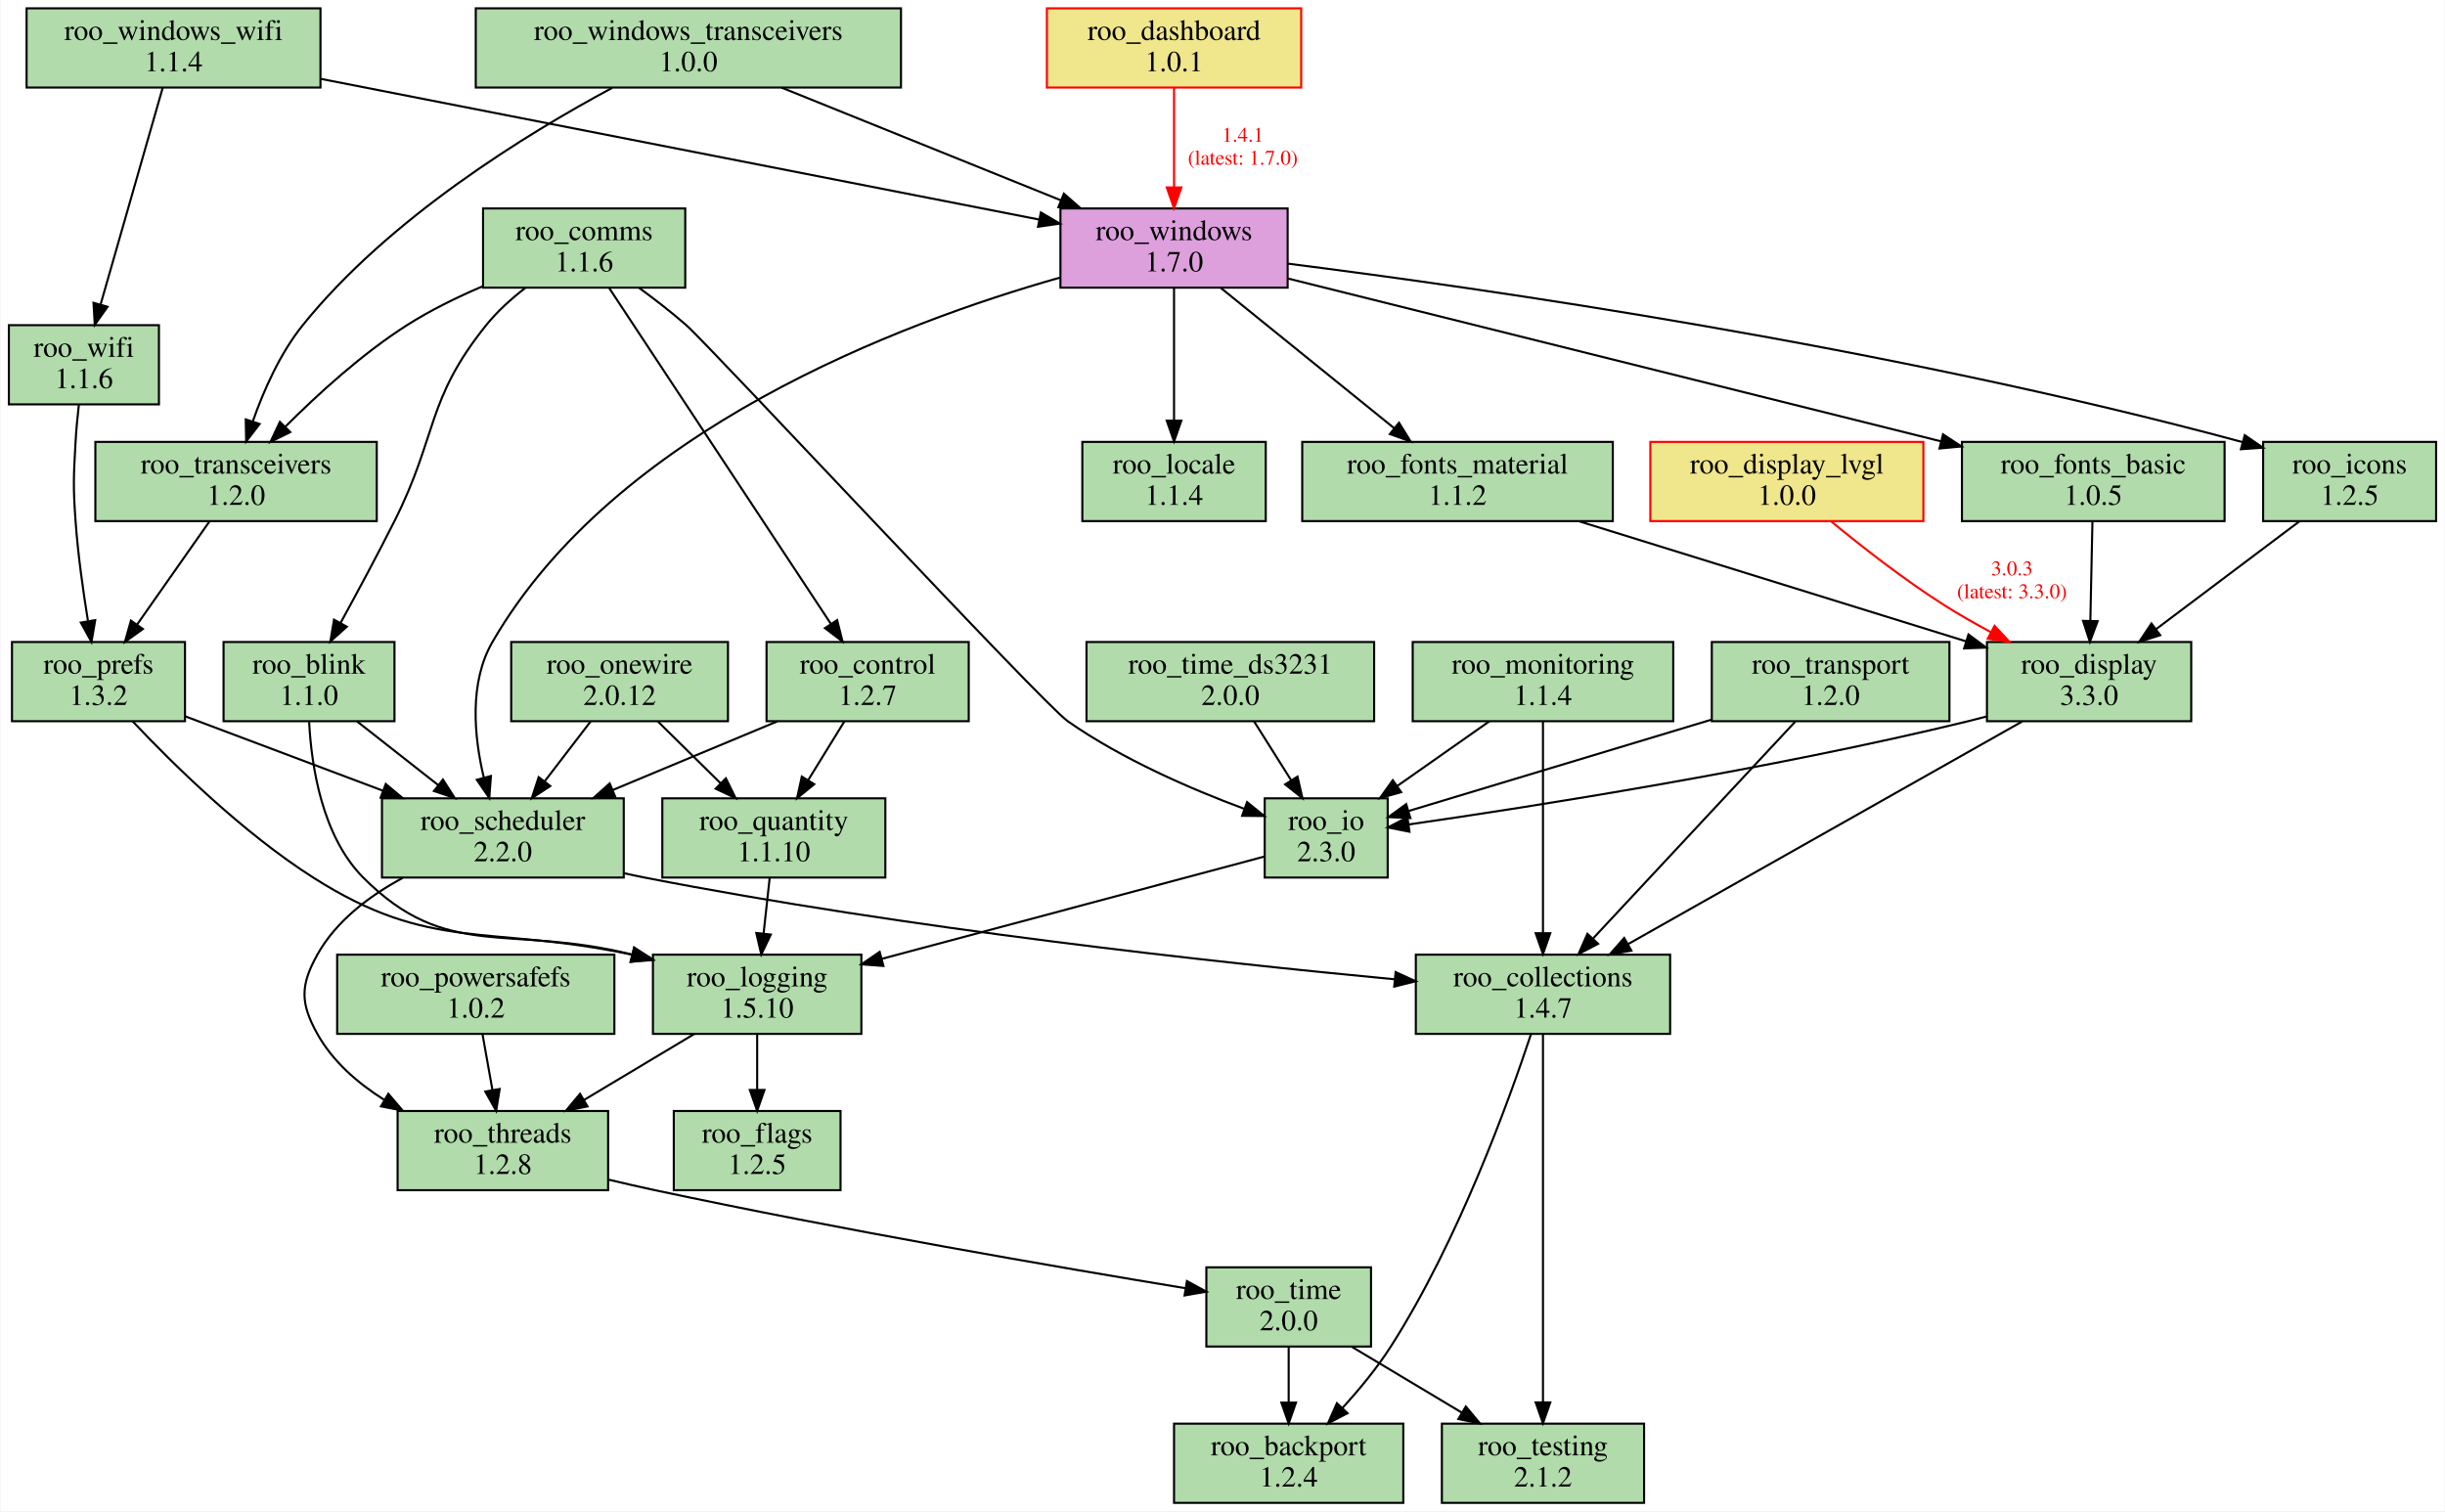
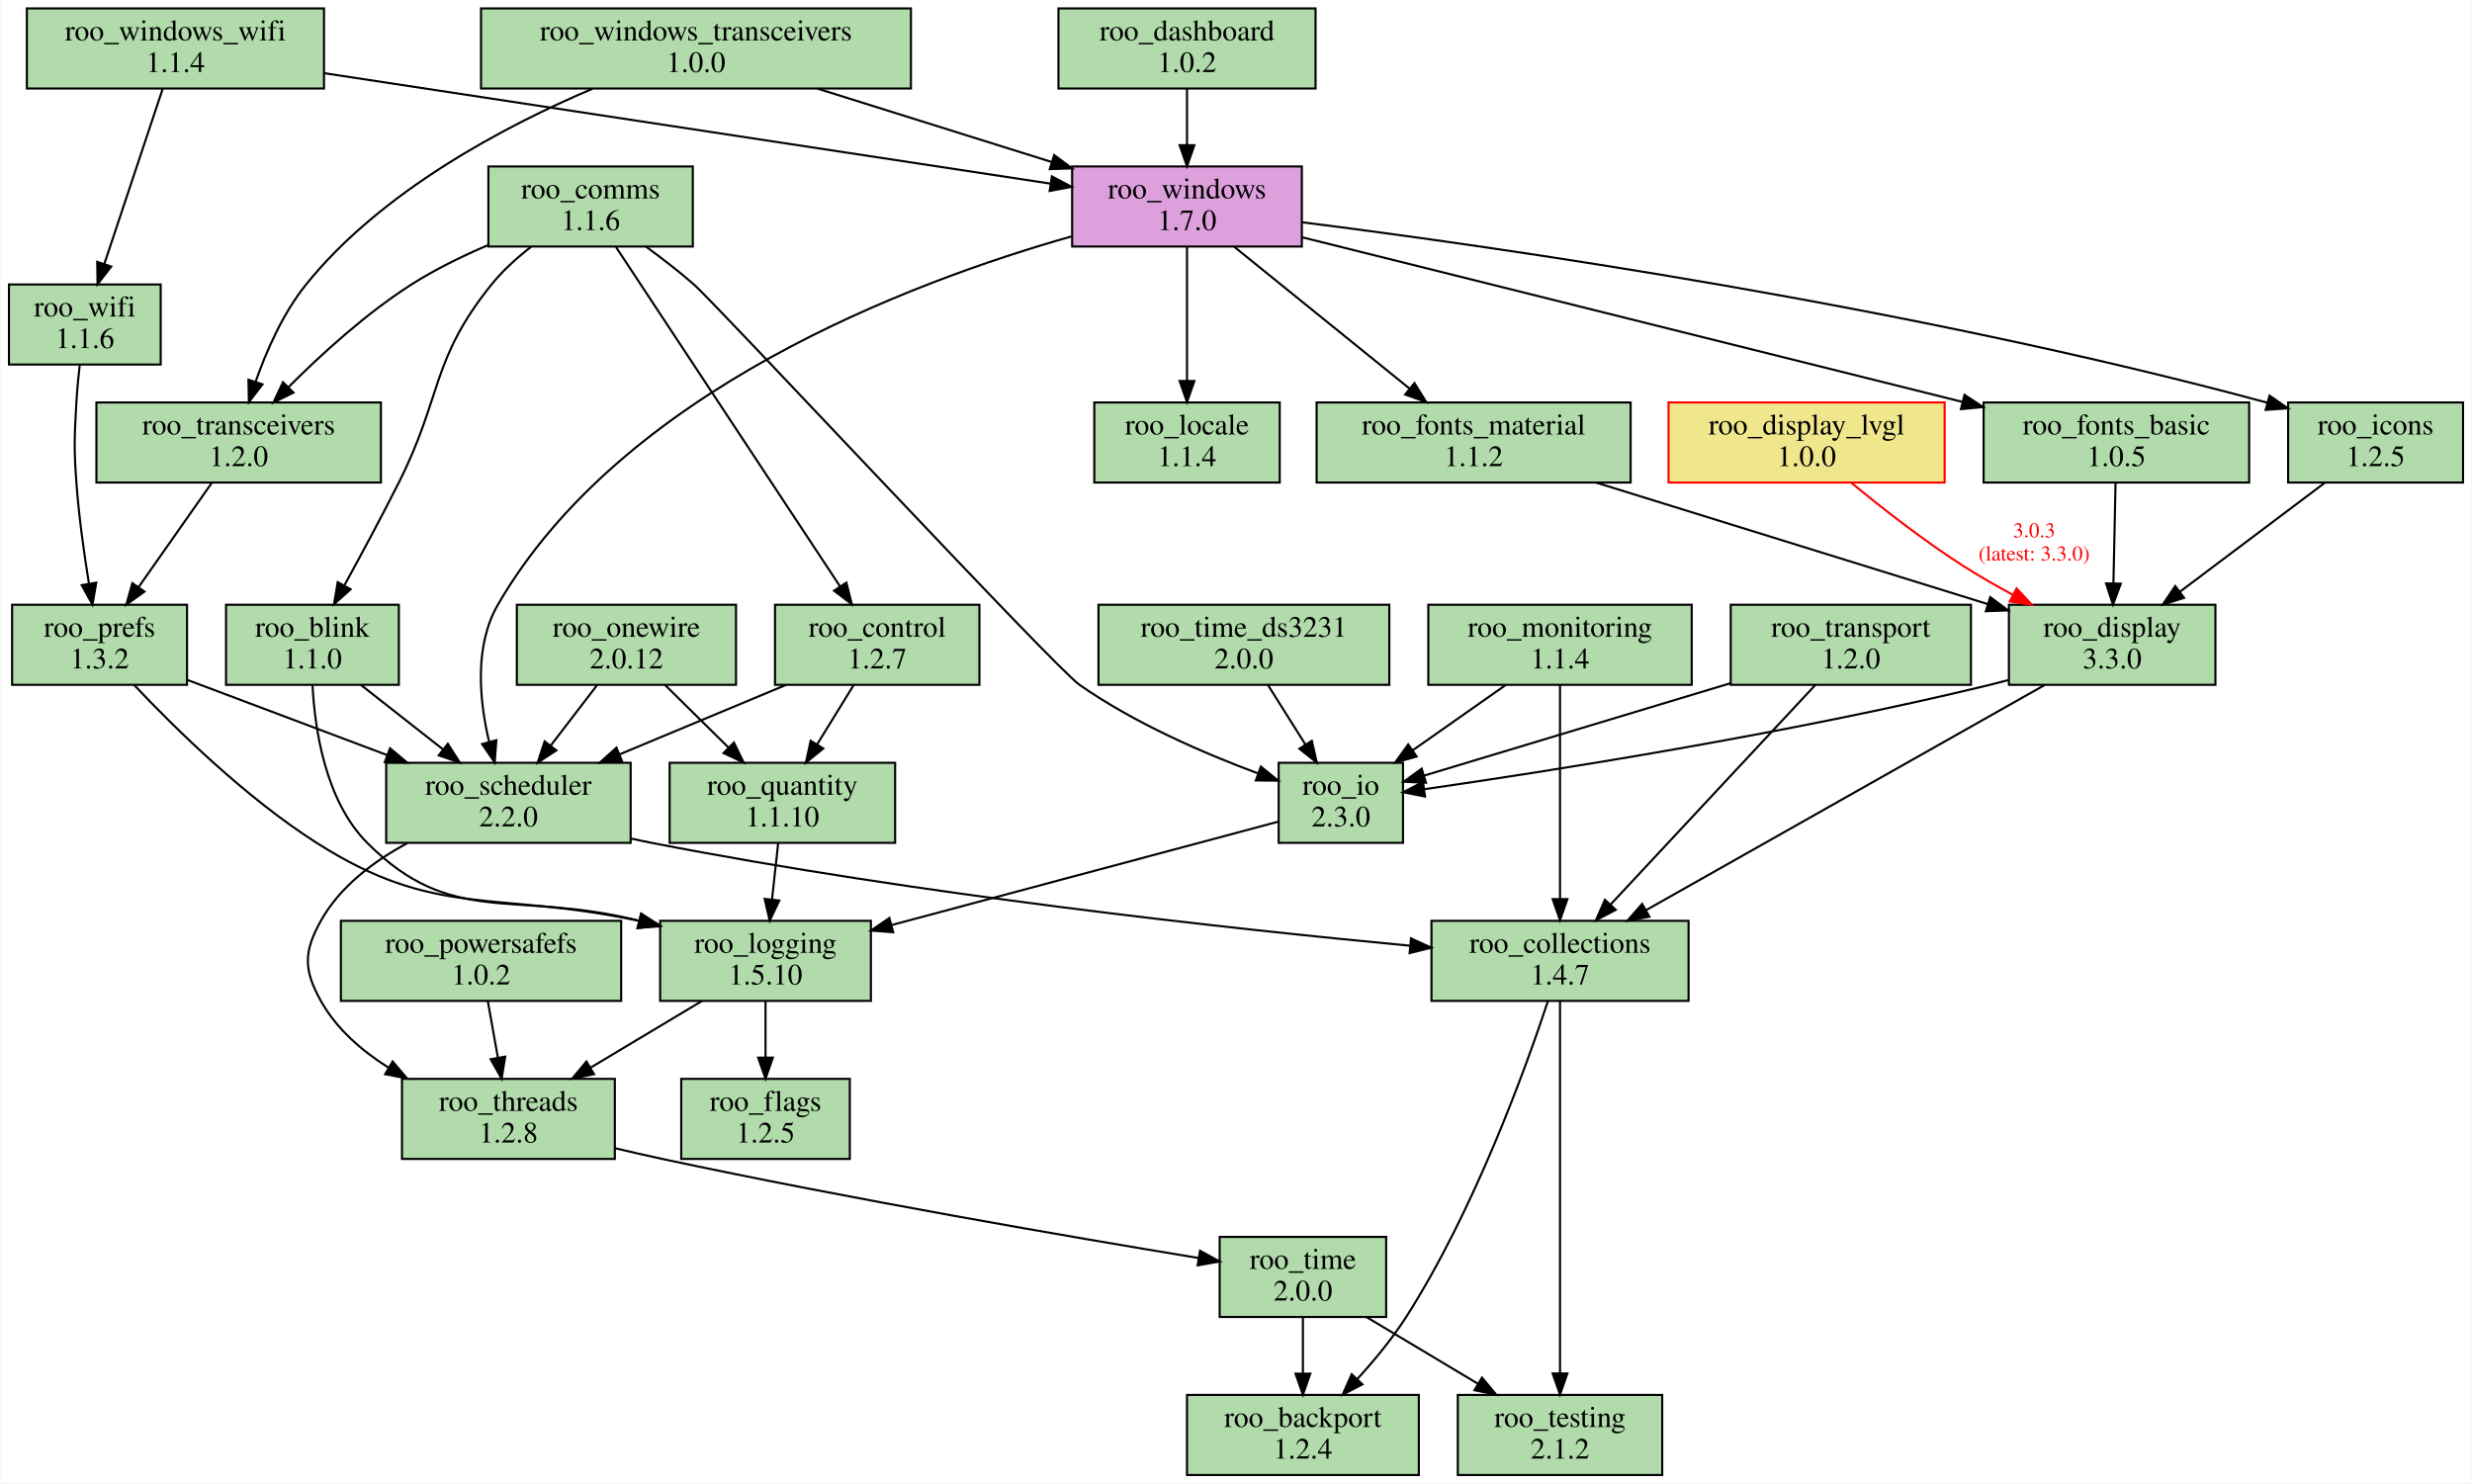
- <svg xmlns="http://www.w3.org/2000/svg" width="1173pt" height="725pt" viewBox="0.00 0.00 1172.50 725.00">
-   <g id="graph0" class="graph" transform="scale(1 1) rotate(0) translate(4 721)">
-     <polygon fill="white" stroke="transparent" points="-4,4 -4,-721 1168.5,-721 1168.5,4 -4,4" />
+ <svg xmlns="http://www.w3.org/2000/svg" width="1173pt" height="704pt" viewBox="0.00 0.00 1172.50 704.00">
+   <g id="graph0" class="graph" transform="scale(1 1) rotate(0) translate(4 700)">
+     <polygon fill="white" stroke="transparent" points="-4,4 -4,-700 1168.5,-700 1168.5,4 -4,4" />
    <g id="node1" class="node">
      <polygon fill="#b1dbab" stroke="black" points="669,-38 559,-38 559,0 669,0 669,-38" />
      <text text-anchor="middle" x="614" y="-22.8" font-family="Times,serif" font-size="14.00">roo_backport</text>
      <text text-anchor="middle" x="614" y="-7.8" font-family="Times,serif" font-size="14.00">1.2.4</text>
    </g>
    <g id="node2" class="node">
      <polygon fill="#b1dbab" stroke="black" points="185,-413 103,-413 103,-375 185,-375 185,-413" />
      <text text-anchor="middle" x="144" y="-397.8" font-family="Times,serif" font-size="14.00">roo_blink</text>
      <text text-anchor="middle" x="144" y="-382.8" font-family="Times,serif" font-size="14.00">1.1.0</text>
    </g>
    <g id="node15" class="node">
      <polygon fill="#b1dbab" stroke="black" points="409,-263 309,-263 309,-225 409,-225 409,-263" />
      <text text-anchor="middle" x="359" y="-247.8" font-family="Times,serif" font-size="14.00">roo_logging</text>
      <text text-anchor="middle" x="359" y="-232.8" font-family="Times,serif" font-size="14.00">1.5.10</text>
    </g>
    <g id="edge1" class="edge">
      <path fill="none" stroke="black" d="M144.06,-374.66C145.14,-353.78 150.13,-319.96 170,-300 210.23,-259.59 239.3,-277.86 298.96,-263.06" />
      <polygon fill="black" stroke="black" points="300.07,-266.38 308.81,-260.38 298.24,-259.63 300.07,-266.38" />
    </g>
    <g id="node21" class="node">
      <polygon fill="#b1dbab" stroke="black" points="295,-338 179,-338 179,-300 295,-300 295,-338" />
      <text text-anchor="middle" x="237" y="-322.8" font-family="Times,serif" font-size="14.00">roo_scheduler</text>
      <text text-anchor="middle" x="237" y="-307.8" font-family="Times,serif" font-size="14.00">2.2.0</text>
    </g>
    <g id="edge2" class="edge">
      <path fill="none" stroke="black" d="M166.99,-374.96C178.73,-365.74 193.17,-354.4 205.89,-344.42" />
      <polygon fill="black" stroke="black" points="208.25,-347.02 213.95,-338.09 203.93,-341.51 208.25,-347.02" />
    </g>
    <g id="node3" class="node">
      <polygon fill="#b1dbab" stroke="black" points="797,-263 675,-263 675,-225 797,-225 797,-263" />
      <text text-anchor="middle" x="736" y="-247.8" font-family="Times,serif" font-size="14.00">roo_collections</text>
      <text text-anchor="middle" x="736" y="-232.8" font-family="Times,serif" font-size="14.00">1.4.7</text>
    </g>
    <g id="edge4" class="edge">
      <path fill="none" stroke="black" d="M730.27,-224.91C719.74,-193.08 695.38,-125.64 663,-75 656.39,-64.67 647.86,-54.36 639.77,-45.5" />
      <polygon fill="black" stroke="black" points="642.24,-43.02 632.84,-38.13 637.14,-47.81 642.24,-43.02" />
    </g>
    <g id="node22" class="node">
      <polygon fill="#b1dbab" stroke="black" points="784.5,-38 687.5,-38 687.5,0 784.5,0 784.5,-38" />
      <text text-anchor="middle" x="736" y="-22.8" font-family="Times,serif" font-size="14.00">roo_testing</text>
      <text text-anchor="middle" x="736" y="-7.8" font-family="Times,serif" font-size="14.00">2.1.2</text>
    </g>
    <g id="edge3" class="edge">
      <path fill="none" stroke="black" d="M736,-224.75C736,-185.94 736,-94.97 736,-48.47" />
      <polygon fill="black" stroke="black" points="739.5,-48.19 736,-38.19 732.5,-48.19 739.5,-48.19" />
    </g>
    <g id="node4" class="node">
      <polygon fill="#b1dbab" stroke="black" points="324.5,-621 227.5,-621 227.5,-583 324.5,-583 324.5,-621" />
      <text text-anchor="middle" x="276" y="-605.8" font-family="Times,serif" font-size="14.00">roo_comms</text>
      <text text-anchor="middle" x="276" y="-590.8" font-family="Times,serif" font-size="14.00">1.1.6</text>
    </g>
    <g id="edge5" class="edge">
      <path fill="none" stroke="black" d="M247.7,-582.82C241,-577.62 234.28,-571.57 229,-565 200.09,-529.06 205.74,-512.2 185,-471 176.76,-454.63 167.04,-436.57 159.14,-422.16" />
      <polygon fill="black" stroke="black" points="162.13,-420.34 154.24,-413.27 156,-423.72 162.13,-420.34" />
    </g>
    <g id="node5" class="node">
      <polygon fill="#b1dbab" stroke="black" points="460.5,-413 363.5,-413 363.5,-375 460.5,-375 460.5,-413" />
      <text text-anchor="middle" x="412" y="-397.8" font-family="Times,serif" font-size="14.00">roo_control</text>
      <text text-anchor="middle" x="412" y="-382.8" font-family="Times,serif" font-size="14.00">1.2.7</text>
    </g>
    <g id="edge6" class="edge">
      <path fill="none" stroke="black" d="M288.07,-582.72C312.16,-546.22 366.32,-464.2 394.38,-421.68" />
      <polygon fill="black" stroke="black" points="397.37,-423.51 399.96,-413.24 391.53,-419.66 397.37,-423.51" />
    </g>
    <g id="node13" class="node">
      <polygon fill="#b1dbab" stroke="black" points="661.5,-338 602.5,-338 602.5,-300 661.5,-300 661.5,-338" />
      <text text-anchor="middle" x="632" y="-322.8" font-family="Times,serif" font-size="14.00">roo_io</text>
      <text text-anchor="middle" x="632" y="-307.8" font-family="Times,serif" font-size="14.00">2.3.0</text>
    </g>
    <g id="edge7" class="edge">
      <path fill="none" stroke="black" d="M302.32,-582.93C309.85,-577.42 317.93,-571.19 325,-565 336.03,-555.35 495.99,-383.41 508,-375 534.06,-356.76 567.14,-342.45 592.58,-333.01" />
      <polygon fill="black" stroke="black" points="594.05,-336.2 602.27,-329.51 591.67,-329.62 594.05,-336.2" />
    </g>
    <g id="node26" class="node">
      <polygon fill="#b1dbab" stroke="black" points="176.5,-509 41.5,-509 41.5,-471 176.5,-471 176.5,-509" />
      <text text-anchor="middle" x="109" y="-493.8" font-family="Times,serif" font-size="14.00">roo_transceivers</text>
      <text text-anchor="middle" x="109" y="-478.8" font-family="Times,serif" font-size="14.00">1.2.0</text>
    </g>
    <g id="edge8" class="edge">
      <path fill="none" stroke="black" d="M227.38,-583.69C215.1,-578.45 202.22,-572.15 191,-565 169.46,-551.27 148.13,-531.8 132.63,-516.27" />
      <polygon fill="black" stroke="black" points="135.01,-513.7 125.52,-509.01 130.02,-518.6 135.01,-513.7" />
    </g>
    <g id="node20" class="node">
      <polygon fill="#b1dbab" stroke="black" points="420.5,-338 313.5,-338 313.5,-300 420.5,-300 420.5,-338" />
      <text text-anchor="middle" x="367" y="-322.8" font-family="Times,serif" font-size="14.00">roo_quantity</text>
      <text text-anchor="middle" x="367" y="-307.8" font-family="Times,serif" font-size="14.00">1.1.10</text>
    </g>
    <g id="edge9" class="edge">
      <path fill="none" stroke="black" d="M400.88,-374.96C395.63,-366.44 389.26,-356.12 383.47,-346.72" />
      <polygon fill="black" stroke="black" points="386.38,-344.77 378.15,-338.09 380.42,-348.44 386.38,-344.77" />
    </g>
    <g id="edge10" class="edge">
      <path fill="none" stroke="black" d="M368.74,-374.96C344.87,-365 315.03,-352.55 289.79,-342.02" />
      <polygon fill="black" stroke="black" points="290.94,-338.71 280.37,-338.09 288.25,-345.17 290.94,-338.71" />
    </g>
    <g id="node6" class="node">
-       <polygon fill="khaki" stroke="red" points="620,-717 498,-717 498,-679 620,-679 620,-717" />
-       <text text-anchor="middle" x="559" y="-701.8" font-family="Times,serif" font-size="14.00">roo_dashboard</text>
-       <text text-anchor="middle" x="559" y="-686.8" font-family="Times,serif" font-size="14.00">1.0.1</text>
+       <polygon fill="#b1dbab" stroke="black" points="620,-696 498,-696 498,-658 620,-658 620,-696" />
+       <text text-anchor="middle" x="559" y="-680.8" font-family="Times,serif" font-size="14.00">roo_dashboard</text>
+       <text text-anchor="middle" x="559" y="-665.8" font-family="Times,serif" font-size="14.00">1.0.2</text>
    </g>
    <g id="node29" class="node">
      <polygon fill="plum" stroke="black" points="613.5,-621 504.5,-621 504.5,-583 613.5,-583 613.5,-621" />
      <text text-anchor="middle" x="559" y="-605.8" font-family="Times,serif" font-size="14.00">roo_windows</text>
      <text text-anchor="middle" x="559" y="-590.8" font-family="Times,serif" font-size="14.00">1.7.0</text>
    </g>
    <g id="edge11" class="edge">
-       <path fill="none" stroke="red" d="M559,-678.88C559,-665.35 559,-646.62 559,-631.15" />
-       <polygon fill="red" stroke="red" points="562.5,-631.07 559,-621.07 555.5,-631.07 562.5,-631.07" />
-       <text text-anchor="middle" x="592" y="-653" font-family="Times,serif" font-size="10.00" fill="red">1.4.1</text>
-       <text text-anchor="middle" x="592" y="-642" font-family="Times,serif" font-size="10.00" fill="red">(latest: 1.7.0)</text>
+       <path fill="none" stroke="black" d="M559,-657.96C559,-649.88 559,-640.18 559,-631.18" />
+       <polygon fill="black" stroke="black" points="562.5,-631.09 559,-621.09 555.5,-631.09 562.5,-631.09" />
    </g>
    <g id="node7" class="node">
      <polygon fill="#b1dbab" stroke="black" points="1047,-413 949,-413 949,-375 1047,-375 1047,-413" />
      <text text-anchor="middle" x="998" y="-397.8" font-family="Times,serif" font-size="14.00">roo_display</text>
      <text text-anchor="middle" x="998" y="-382.8" font-family="Times,serif" font-size="14.00">3.3.0</text>
    </g>
    <g id="edge12" class="edge">
      <path fill="none" stroke="black" d="M965.87,-374.85C918.31,-347.98 829.16,-297.63 776.96,-268.14" />
      <polygon fill="black" stroke="black" points="778.41,-264.94 767.98,-263.06 774.96,-271.03 778.41,-264.94" />
    </g>
    <g id="edge13" class="edge">
      <path fill="none" stroke="black" d="M948.76,-377.26C945.8,-376.46 942.87,-375.7 940,-375 844.66,-351.79 730.5,-333.95 671.56,-325.46" />
      <polygon fill="black" stroke="black" points="671.95,-321.98 661.56,-324.03 670.96,-328.91 671.95,-321.98" />
    </g>
    <g id="node8" class="node">
      <polygon fill="khaki" stroke="red" points="918.5,-509 787.5,-509 787.5,-471 918.5,-471 918.5,-509" />
      <text text-anchor="middle" x="853" y="-493.8" font-family="Times,serif" font-size="14.00">roo_display_lvgl</text>
      <text text-anchor="middle" x="853" y="-478.8" font-family="Times,serif" font-size="14.00">1.0.0</text>
    </g>
    <g id="edge14" class="edge">
      <path fill="none" stroke="red" d="M874.22,-470.9C888.83,-458.86 908.97,-443.11 928,-431 935.21,-426.41 943.07,-421.92 950.84,-417.75" />
      <polygon fill="red" stroke="red" points="952.64,-420.75 959.87,-413.01 949.39,-414.55 952.64,-420.75" />
      <text text-anchor="middle" x="961" y="-445" font-family="Times,serif" font-size="10.00" fill="red">3.0.3</text>
      <text text-anchor="middle" x="961" y="-434" font-family="Times,serif" font-size="10.00" fill="red">(latest: 3.3.0)</text>
    </g>
    <g id="node9" class="node">
      <polygon fill="#b1dbab" stroke="black" points="399,-188 319,-188 319,-150 399,-150 399,-188" />
      <text text-anchor="middle" x="359" y="-172.8" font-family="Times,serif" font-size="14.00">roo_flags</text>
      <text text-anchor="middle" x="359" y="-157.8" font-family="Times,serif" font-size="14.00">1.2.5</text>
    </g>
    <g id="node10" class="node">
      <polygon fill="#b1dbab" stroke="black" points="1063,-509 937,-509 937,-471 1063,-471 1063,-509" />
      <text text-anchor="middle" x="1000" y="-493.8" font-family="Times,serif" font-size="14.00">roo_fonts_basic</text>
      <text text-anchor="middle" x="1000" y="-478.8" font-family="Times,serif" font-size="14.00">1.0.5</text>
    </g>
    <g id="edge15" class="edge">
      <path fill="none" stroke="black" d="M999.61,-470.88C999.33,-457.35 998.93,-438.62 998.6,-423.15" />
      <polygon fill="black" stroke="black" points="1002.1,-422.99 998.38,-413.07 995.1,-423.14 1002.1,-422.99" />
    </g>
    <g id="node11" class="node">
      <polygon fill="#b1dbab" stroke="black" points="769.5,-509 620.5,-509 620.5,-471 769.5,-471 769.5,-509" />
      <text text-anchor="middle" x="695" y="-493.8" font-family="Times,serif" font-size="14.00">roo_fonts_material</text>
      <text text-anchor="middle" x="695" y="-478.8" font-family="Times,serif" font-size="14.00">1.1.2</text>
    </g>
    <g id="edge16" class="edge">
      <path fill="none" stroke="black" d="M753.06,-470.99C806.45,-454.43 885.22,-429.99 938.93,-413.33" />
      <polygon fill="black" stroke="black" points="940.14,-416.62 948.65,-410.31 938.06,-409.93 940.14,-416.62" />
    </g>
    <g id="node12" class="node">
      <polygon fill="#b1dbab" stroke="black" points="1164.5,-509 1081.5,-509 1081.5,-471 1164.5,-471 1164.5,-509" />
      <text text-anchor="middle" x="1123" y="-493.8" font-family="Times,serif" font-size="14.00">roo_icons</text>
      <text text-anchor="middle" x="1123" y="-478.8" font-family="Times,serif" font-size="14.00">1.2.5</text>
    </g>
    <g id="edge17" class="edge">
      <path fill="none" stroke="black" d="M1098.9,-470.88C1079.36,-456.18 1051.64,-435.34 1030.2,-419.21" />
      <polygon fill="black" stroke="black" points="1032.12,-416.28 1022.03,-413.07 1027.92,-421.88 1032.12,-416.28" />
    </g>
    <g id="edge18" class="edge">
      <path fill="none" stroke="black" d="M602.26,-310.05C558.46,-298.34 475.66,-276.19 418.93,-261.03" />
      <polygon fill="black" stroke="black" points="419.58,-257.58 409.01,-258.37 417.77,-264.34 419.58,-257.58" />
    </g>
    <g id="node14" class="node">
      <polygon fill="#b1dbab" stroke="black" points="603,-509 515,-509 515,-471 603,-471 603,-509" />
      <text text-anchor="middle" x="559" y="-493.8" font-family="Times,serif" font-size="14.00">roo_locale</text>
      <text text-anchor="middle" x="559" y="-478.8" font-family="Times,serif" font-size="14.00">1.1.4</text>
    </g>
    <g id="edge19" class="edge">
      <path fill="none" stroke="black" d="M359,-224.96C359,-216.88 359,-207.18 359,-198.18" />
      <polygon fill="black" stroke="black" points="362.5,-198.09 359,-188.09 355.5,-198.09 362.5,-198.09" />
    </g>
    <g id="node23" class="node">
      <polygon fill="#b1dbab" stroke="black" points="287.5,-188 186.5,-188 186.5,-150 287.5,-150 287.5,-188" />
      <text text-anchor="middle" x="237" y="-172.8" font-family="Times,serif" font-size="14.00">roo_threads</text>
      <text text-anchor="middle" x="237" y="-157.8" font-family="Times,serif" font-size="14.00">1.2.8</text>
    </g>
    <g id="edge20" class="edge">
      <path fill="none" stroke="black" d="M328.84,-224.96C312.86,-215.39 293.04,-203.53 275.91,-193.28" />
      <polygon fill="black" stroke="black" points="277.61,-190.22 267.23,-188.09 274.02,-196.23 277.61,-190.22" />
    </g>
    <g id="node16" class="node">
      <polygon fill="#b1dbab" stroke="black" points="798.5,-413 673.5,-413 673.5,-375 798.5,-375 798.5,-413" />
      <text text-anchor="middle" x="736" y="-397.8" font-family="Times,serif" font-size="14.00">roo_monitoring</text>
      <text text-anchor="middle" x="736" y="-382.8" font-family="Times,serif" font-size="14.00">1.1.4</text>
    </g>
    <g id="edge21" class="edge">
      <path fill="none" stroke="black" d="M736,-374.85C736,-349.55 736,-303.43 736,-273.52" />
      <polygon fill="black" stroke="black" points="739.5,-273.3 736,-263.3 732.5,-273.3 739.5,-273.3" />
    </g>
    <g id="edge22" class="edge">
      <path fill="none" stroke="black" d="M710.29,-374.96C696.92,-365.57 680.39,-353.97 665.98,-343.85" />
      <polygon fill="black" stroke="black" points="667.97,-340.97 657.77,-338.09 663.95,-346.7 667.97,-340.97" />
    </g>
    <g id="node17" class="node">
      <polygon fill="#b1dbab" stroke="black" points="345,-413 241,-413 241,-375 345,-375 345,-413" />
      <text text-anchor="middle" x="293" y="-397.8" font-family="Times,serif" font-size="14.00">roo_onewire</text>
      <text text-anchor="middle" x="293" y="-382.8" font-family="Times,serif" font-size="14.00">2.0.12</text>
    </g>
    <g id="edge24" class="edge">
      <path fill="none" stroke="black" d="M311.29,-374.96C320.36,-366.01 331.47,-355.05 341.38,-345.28" />
      <polygon fill="black" stroke="black" points="344,-347.6 348.66,-338.09 339.08,-342.62 344,-347.6" />
    </g>
    <g id="edge23" class="edge">
      <path fill="none" stroke="black" d="M279.16,-374.96C272.49,-366.27 264.38,-355.69 257.05,-346.14" />
      <polygon fill="black" stroke="black" points="259.74,-343.89 250.88,-338.09 254.19,-348.16 259.74,-343.89" />
    </g>
    <g id="node18" class="node">
      <polygon fill="#b1dbab" stroke="black" points="290.5,-263 157.5,-263 157.5,-225 290.5,-225 290.5,-263" />
      <text text-anchor="middle" x="224" y="-247.8" font-family="Times,serif" font-size="14.00">roo_powersafefs</text>
      <text text-anchor="middle" x="224" y="-232.8" font-family="Times,serif" font-size="14.00">1.0.2</text>
    </g>
    <g id="edge25" class="edge">
      <path fill="none" stroke="black" d="M227.21,-224.96C228.65,-216.88 230.38,-207.18 231.98,-198.18" />
      <polygon fill="black" stroke="black" points="235.47,-198.55 233.78,-188.09 228.58,-197.32 235.47,-198.55" />
    </g>
    <g id="node19" class="node">
      <polygon fill="#b1dbab" stroke="black" points="84.5,-413 1.5,-413 1.5,-375 84.5,-375 84.5,-413" />
      <text text-anchor="middle" x="43" y="-397.8" font-family="Times,serif" font-size="14.00">roo_prefs</text>
      <text text-anchor="middle" x="43" y="-382.8" font-family="Times,serif" font-size="14.00">1.3.2</text>
    </g>
    <g id="edge26" class="edge">
      <path fill="none" stroke="black" d="M59.39,-374.93C78.57,-354.6 112.06,-321.61 146,-300 202.71,-263.89 229.05,-277.64 298.78,-263.03" />
      <polygon fill="black" stroke="black" points="299.91,-266.37 308.91,-260.78 298.39,-259.53 299.91,-266.37" />
    </g>
    <g id="edge27" class="edge">
      <path fill="none" stroke="black" d="M84.62,-377.34C112.25,-366.94 148.89,-353.16 179.31,-341.71" />
      <polygon fill="black" stroke="black" points="180.83,-344.88 188.96,-338.08 178.36,-338.32 180.83,-344.88" />
    </g>
    <g id="edge28" class="edge">
      <path fill="none" stroke="black" d="M365.02,-299.96C364.14,-291.88 363.07,-282.18 362.09,-273.18" />
      <polygon fill="black" stroke="black" points="365.55,-272.65 360.98,-263.09 358.59,-273.41 365.55,-272.65" />
    </g>
    <g id="edge29" class="edge">
      <path fill="none" stroke="black" d="M295.12,-302.08C298.45,-301.33 301.76,-300.63 305,-300 430.57,-275.48 578.93,-259.31 664.77,-251.19" />
      <polygon fill="black" stroke="black" points="665.3,-254.65 674.93,-250.24 664.64,-247.68 665.3,-254.65" />
    </g>
    <g id="edge30" class="edge">
      <path fill="none" stroke="black" d="M188.92,-299.8C172.98,-291.2 157.02,-279.18 148,-263 139.78,-248.25 139.78,-239.75 148,-225 155.33,-211.85 167.24,-201.45 180,-193.4" />
      <polygon fill="black" stroke="black" points="182.05,-196.26 188.92,-188.2 178.52,-190.21 182.05,-196.26" />
    </g>
    <g id="node24" class="node">
      <polygon fill="#b1dbab" stroke="black" points="653.5,-113 574.5,-113 574.5,-75 653.5,-75 653.5,-113" />
      <text text-anchor="middle" x="614" y="-97.8" font-family="Times,serif" font-size="14.00">roo_time</text>
      <text text-anchor="middle" x="614" y="-82.8" font-family="Times,serif" font-size="14.00">2.0.0</text>
    </g>
    <g id="edge31" class="edge">
      <path fill="none" stroke="black" d="M287.56,-155.1C295.07,-153.31 302.72,-151.55 310,-150 399.25,-130.94 504.16,-112.92 564.48,-102.98" />
      <polygon fill="black" stroke="black" points="565.19,-106.41 574.49,-101.33 564.06,-99.5 565.19,-106.41" />
    </g>
    <g id="edge33" class="edge">
      <path fill="none" stroke="black" d="M614,-74.96C614,-66.88 614,-57.18 614,-48.18" />
      <polygon fill="black" stroke="black" points="617.5,-48.09 614,-38.09 610.5,-48.09 617.5,-48.09" />
    </g>
    <g id="edge32" class="edge">
      <path fill="none" stroke="black" d="M644.16,-74.96C660.14,-65.39 679.96,-53.53 697.09,-43.28" />
      <polygon fill="black" stroke="black" points="698.98,-46.23 705.77,-38.09 695.39,-40.22 698.98,-46.23" />
    </g>
    <g id="node25" class="node">
      <polygon fill="#b1dbab" stroke="black" points="655,-413 517,-413 517,-375 655,-375 655,-413" />
      <text text-anchor="middle" x="586" y="-397.8" font-family="Times,serif" font-size="14.00">roo_time_ds3231</text>
      <text text-anchor="middle" x="586" y="-382.8" font-family="Times,serif" font-size="14.00">2.0.0</text>
    </g>
    <g id="edge34" class="edge">
      <path fill="none" stroke="black" d="M597.37,-374.96C602.73,-366.44 609.24,-356.12 615.16,-346.72" />
      <polygon fill="black" stroke="black" points="618.23,-348.42 620.6,-338.09 612.31,-344.68 618.23,-348.42" />
    </g>
    <g id="edge35" class="edge">
      <path fill="none" stroke="black" d="M96.27,-470.88C86.41,-456.83 72.61,-437.17 61.52,-421.38" />
      <polygon fill="black" stroke="black" points="64.3,-419.24 55.69,-413.07 58.57,-423.26 64.3,-419.24" />
    </g>
    <g id="node27" class="node">
      <polygon fill="#b1dbab" stroke="black" points="931,-413 817,-413 817,-375 931,-375 931,-413" />
      <text text-anchor="middle" x="874" y="-397.8" font-family="Times,serif" font-size="14.00">roo_transport</text>
      <text text-anchor="middle" x="874" y="-382.8" font-family="Times,serif" font-size="14.00">1.2.0</text>
    </g>
    <g id="edge36" class="edge">
      <path fill="none" stroke="black" d="M857.08,-374.85C832.77,-348.78 787.83,-300.58 760.06,-270.81" />
      <polygon fill="black" stroke="black" points="762.44,-268.22 753.06,-263.3 757.32,-273 762.44,-268.22" />
    </g>
    <g id="edge37" class="edge">
      <path fill="none" stroke="black" d="M816.96,-375.79C772.22,-362.3 711.12,-343.87 671.61,-331.95" />
      <polygon fill="black" stroke="black" points="672.39,-328.53 661.8,-328.99 670.37,-335.23 672.39,-328.53" />
    </g>
    <g id="node28" class="node">
      <polygon fill="#b1dbab" stroke="black" points="72,-565 0,-565 0,-527 72,-527 72,-565" />
      <text text-anchor="middle" x="36" y="-549.8" font-family="Times,serif" font-size="14.00">roo_wifi</text>
      <text text-anchor="middle" x="36" y="-534.8" font-family="Times,serif" font-size="14.00">1.1.6</text>
    </g>
    <g id="edge38" class="edge">
      <path fill="none" stroke="black" d="M33.57,-526.72C32.93,-521.05 32.32,-514.78 32,-509 31.07,-492.14 30.79,-487.85 32,-471 33.14,-455.11 35.62,-437.48 37.93,-423.22" />
      <polygon fill="black" stroke="black" points="41.43,-423.48 39.64,-413.04 34.53,-422.32 41.43,-423.48" />
    </g>
    <g id="edge39" class="edge">
      <path fill="none" stroke="black" d="M613.71,-587.37C683.78,-569.91 809.28,-538.64 926.89,-509.28" />
      <polygon fill="black" stroke="black" points="927.93,-512.62 936.78,-506.81 926.23,-505.83 927.93,-512.62" />
    </g>
    <g id="edge40" class="edge">
      <path fill="none" stroke="black" d="M581.46,-582.84C604.2,-564.44 639.51,-535.88 664.71,-515.5" />
      <polygon fill="black" stroke="black" points="666.93,-518.2 672.51,-509.19 662.53,-512.76 666.93,-518.2" />
    </g>
    <g id="edge42" class="edge">
      <path fill="none" stroke="black" d="M613.64,-594.51C706.44,-582.77 900.59,-555.1 1071.72,-508.87" />
      <polygon fill="black" stroke="black" points="1072.68,-512.23 1081.4,-506.22 1070.84,-505.48 1072.68,-512.23" />
    </g>
    <g id="edge41" class="edge">
      <path fill="none" stroke="black" d="M559,-582.84C559,-565.56 559,-539.31 559,-519.29" />
      <polygon fill="black" stroke="black" points="562.5,-519.19 559,-509.19 555.5,-519.19 562.5,-519.19" />
    </g>
    <g id="edge43" class="edge">
      <path fill="none" stroke="black" d="M504.3,-587.83C427.57,-566.09 290.78,-514.6 232,-413 220.67,-393.43 223.22,-367.48 227.85,-347.97" />
      <polygon fill="black" stroke="black" points="231.28,-348.71 230.49,-338.15 224.52,-346.9 231.28,-348.71" />
    </g>
    <g id="node30" class="node">
-       <polygon fill="#b1dbab" stroke="black" points="428,-717 224,-717 224,-679 428,-679 428,-717" />
-       <text text-anchor="middle" x="326" y="-701.8" font-family="Times,serif" font-size="14.00">roo_windows_transceivers</text>
-       <text text-anchor="middle" x="326" y="-686.8" font-family="Times,serif" font-size="14.00">1.0.0</text>
+       <polygon fill="#b1dbab" stroke="black" points="428,-696 224,-696 224,-658 428,-658 428,-696" />
+       <text text-anchor="middle" x="326" y="-680.8" font-family="Times,serif" font-size="14.00">roo_windows_transceivers</text>
+       <text text-anchor="middle" x="326" y="-665.8" font-family="Times,serif" font-size="14.00">1.0.0</text>
    </g>
    <g id="edge44" class="edge">
-       <path fill="none" stroke="black" d="M289.46,-678.84C248.47,-656.85 182.34,-616.31 141,-565 130.08,-551.45 122.22,-533.61 117.03,-518.84" />
+       <path fill="none" stroke="black" d="M276.89,-657.88C235.24,-640.15 176.72,-609.34 141,-565 130.08,-551.45 122.22,-533.61 117.03,-518.84" />
      <polygon fill="black" stroke="black" points="120.3,-517.6 113.85,-509.2 113.65,-519.79 120.3,-517.6" />
    </g>
    <g id="edge45" class="edge">
-       <path fill="none" stroke="black" d="M370.65,-678.99C408.82,-663.59 463.87,-641.38 504.6,-624.95" />
-       <polygon fill="black" stroke="black" points="506.14,-628.1 514.11,-621.11 503.52,-621.61 506.14,-628.1" />
+       <path fill="none" stroke="black" d="M383.6,-657.96C417.35,-647.38 460.05,-634 494.87,-623.09" />
+       <polygon fill="black" stroke="black" points="495.97,-626.41 504.47,-620.09 493.88,-619.73 495.97,-626.41" />
    </g>
    <g id="node31" class="node">
-       <polygon fill="#b1dbab" stroke="black" points="149.5,-717 8.5,-717 8.5,-679 149.5,-679 149.5,-717" />
-       <text text-anchor="middle" x="79" y="-701.8" font-family="Times,serif" font-size="14.00">roo_windows_wifi</text>
-       <text text-anchor="middle" x="79" y="-686.8" font-family="Times,serif" font-size="14.00">1.1.4</text>
+       <polygon fill="#b1dbab" stroke="black" points="149.5,-696 8.5,-696 8.5,-658 149.5,-658 149.5,-696" />
+       <text text-anchor="middle" x="79" y="-680.8" font-family="Times,serif" font-size="14.00">roo_windows_wifi</text>
+       <text text-anchor="middle" x="79" y="-665.8" font-family="Times,serif" font-size="14.00">1.1.4</text>
    </g>
    <g id="edge46" class="edge">
-       <path fill="none" stroke="black" d="M73.81,-678.91C66.42,-653.12 52.78,-605.55 44.07,-575.14" />
-       <polygon fill="black" stroke="black" points="47.33,-573.81 41.21,-565.16 40.6,-575.74 47.33,-573.81" />
+       <path fill="none" stroke="black" d="M72.93,-657.79C65.73,-636.18 53.64,-599.92 45.27,-574.8" />
+       <polygon fill="black" stroke="black" points="48.52,-573.5 42.04,-565.12 41.88,-575.71 48.52,-573.5" />
    </g>
    <g id="edge47" class="edge">
-       <path fill="none" stroke="black" d="M149.57,-683.18C242.41,-665 404.29,-633.3 494.17,-615.69" />
-       <polygon fill="black" stroke="black" points="495.1,-619.08 504.24,-613.72 493.75,-612.21 495.1,-619.08" />
+       <path fill="none" stroke="black" d="M149.57,-665.27C242.41,-651.15 404.29,-626.53 494.17,-612.86" />
+       <polygon fill="black" stroke="black" points="494.88,-616.29 504.24,-611.33 493.83,-609.37 494.88,-616.29" />
    </g>
  </g>
</svg>
